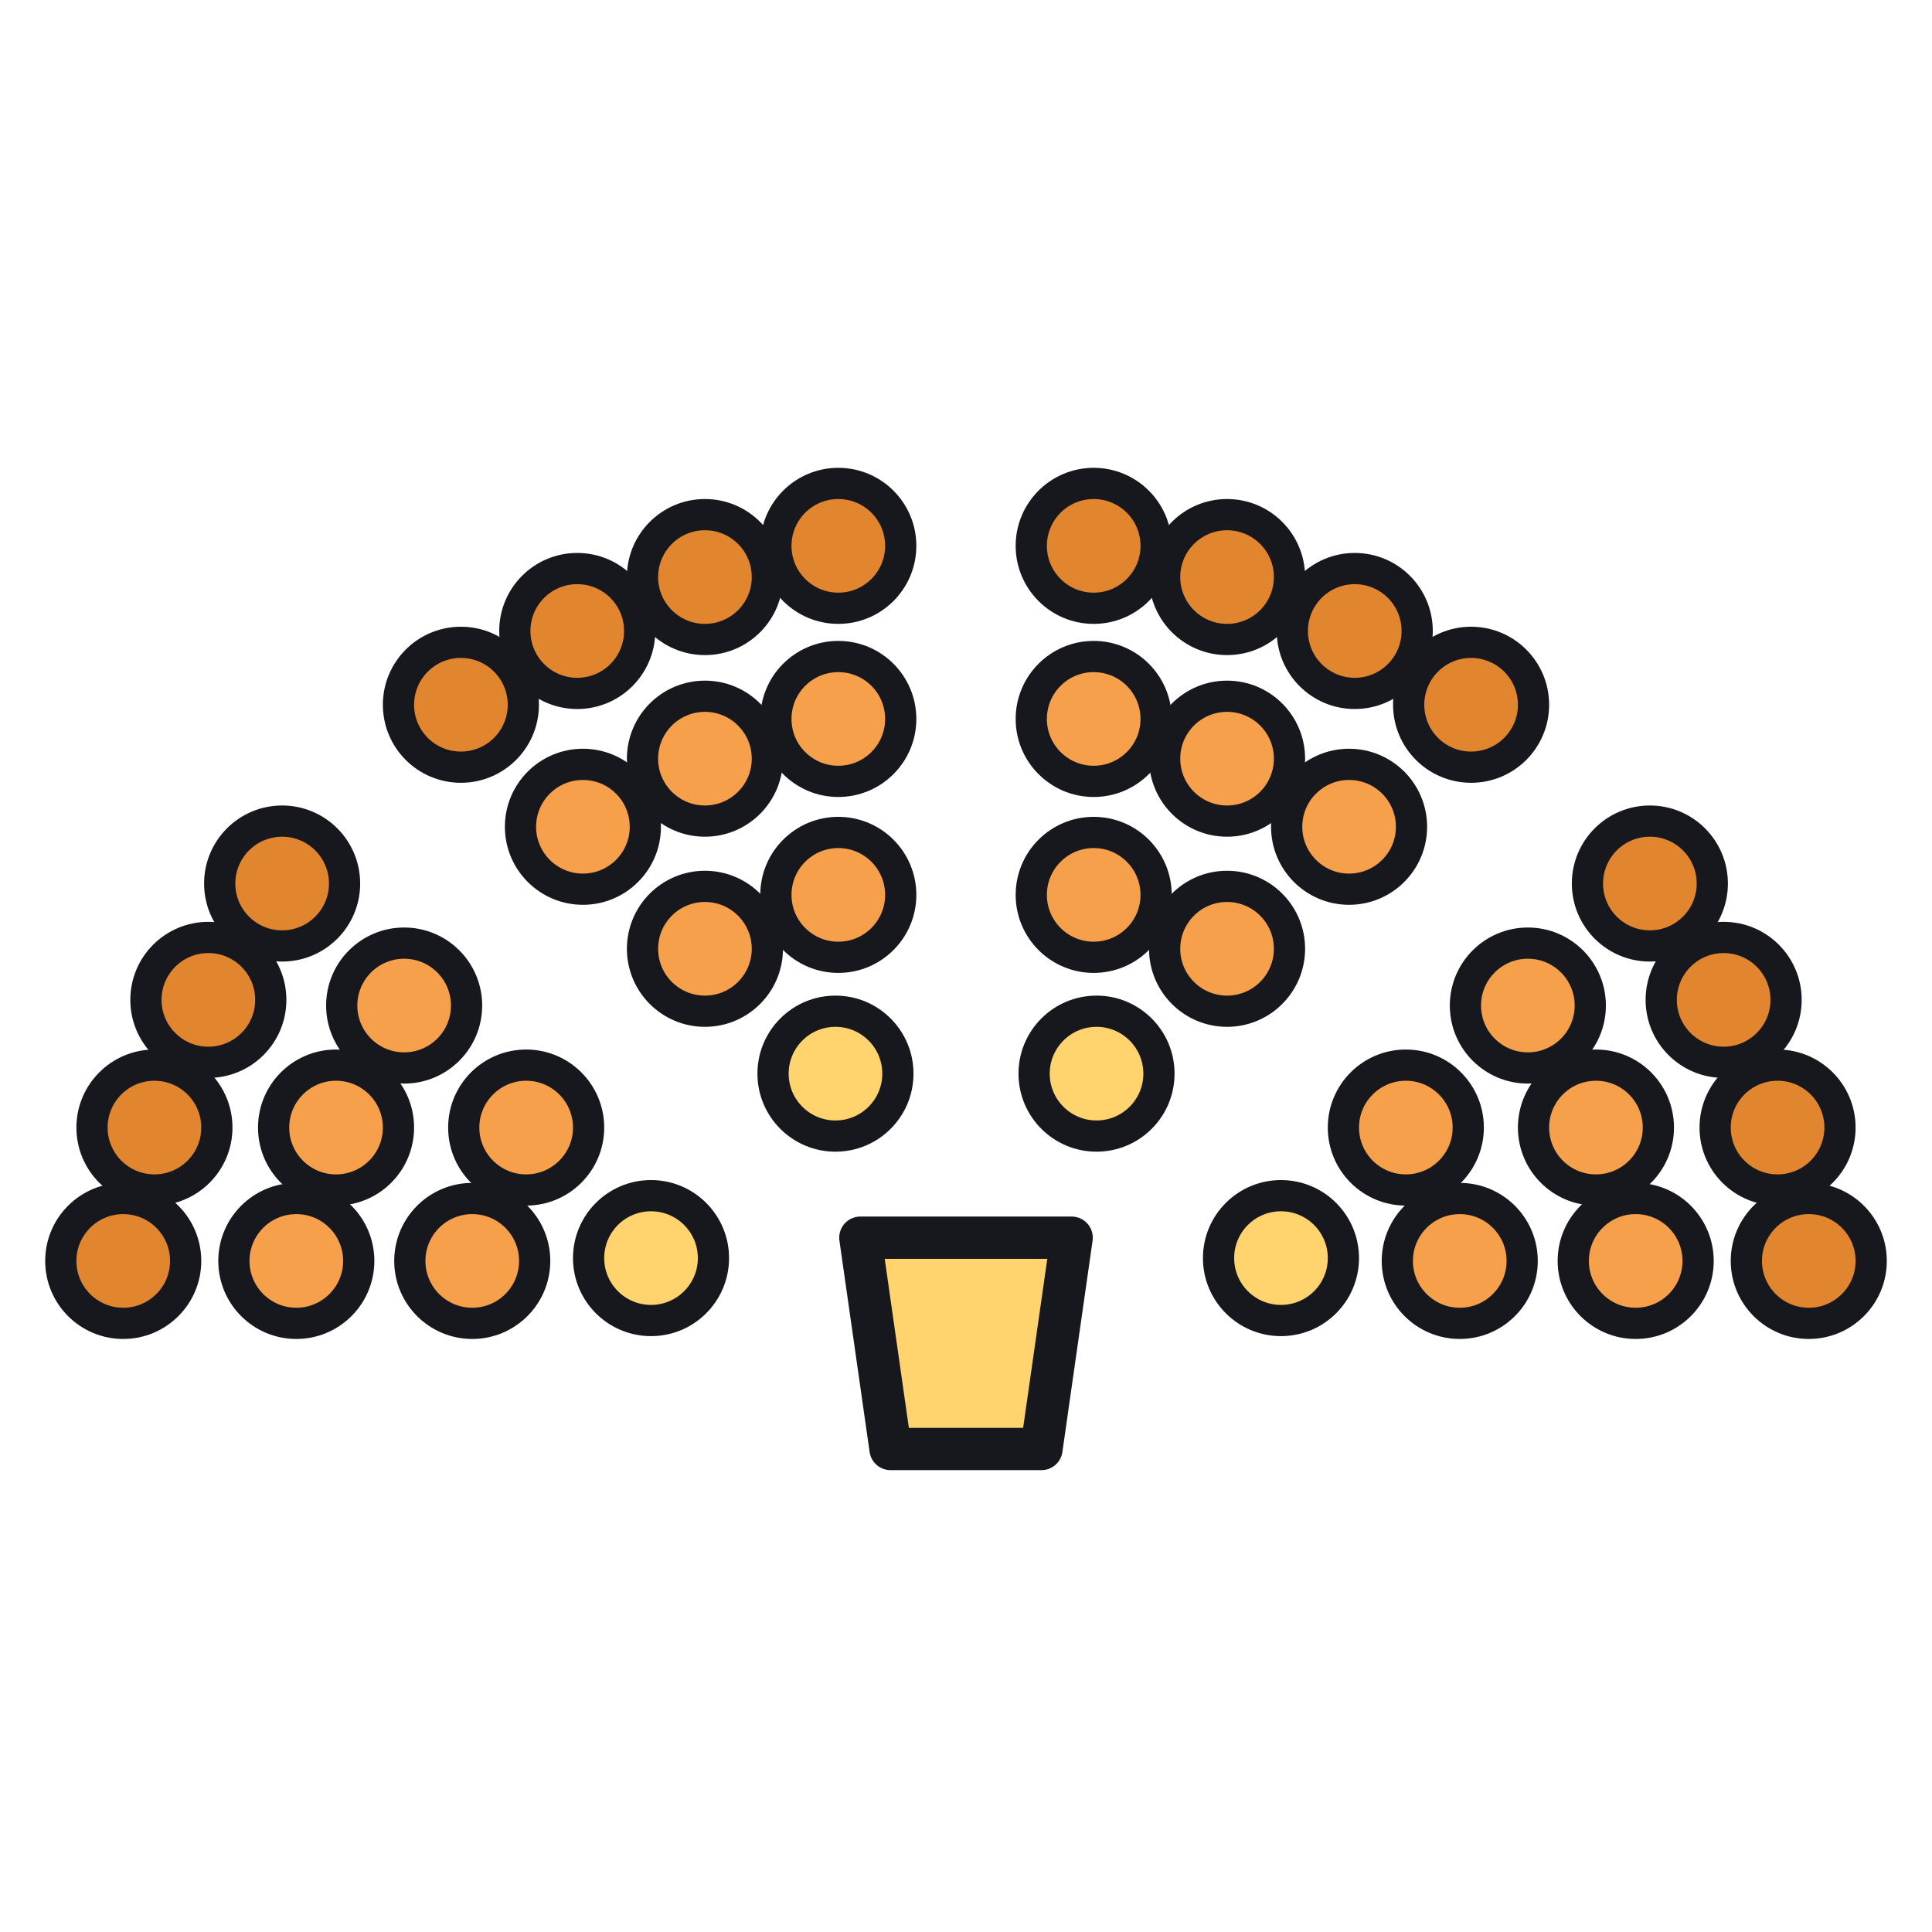
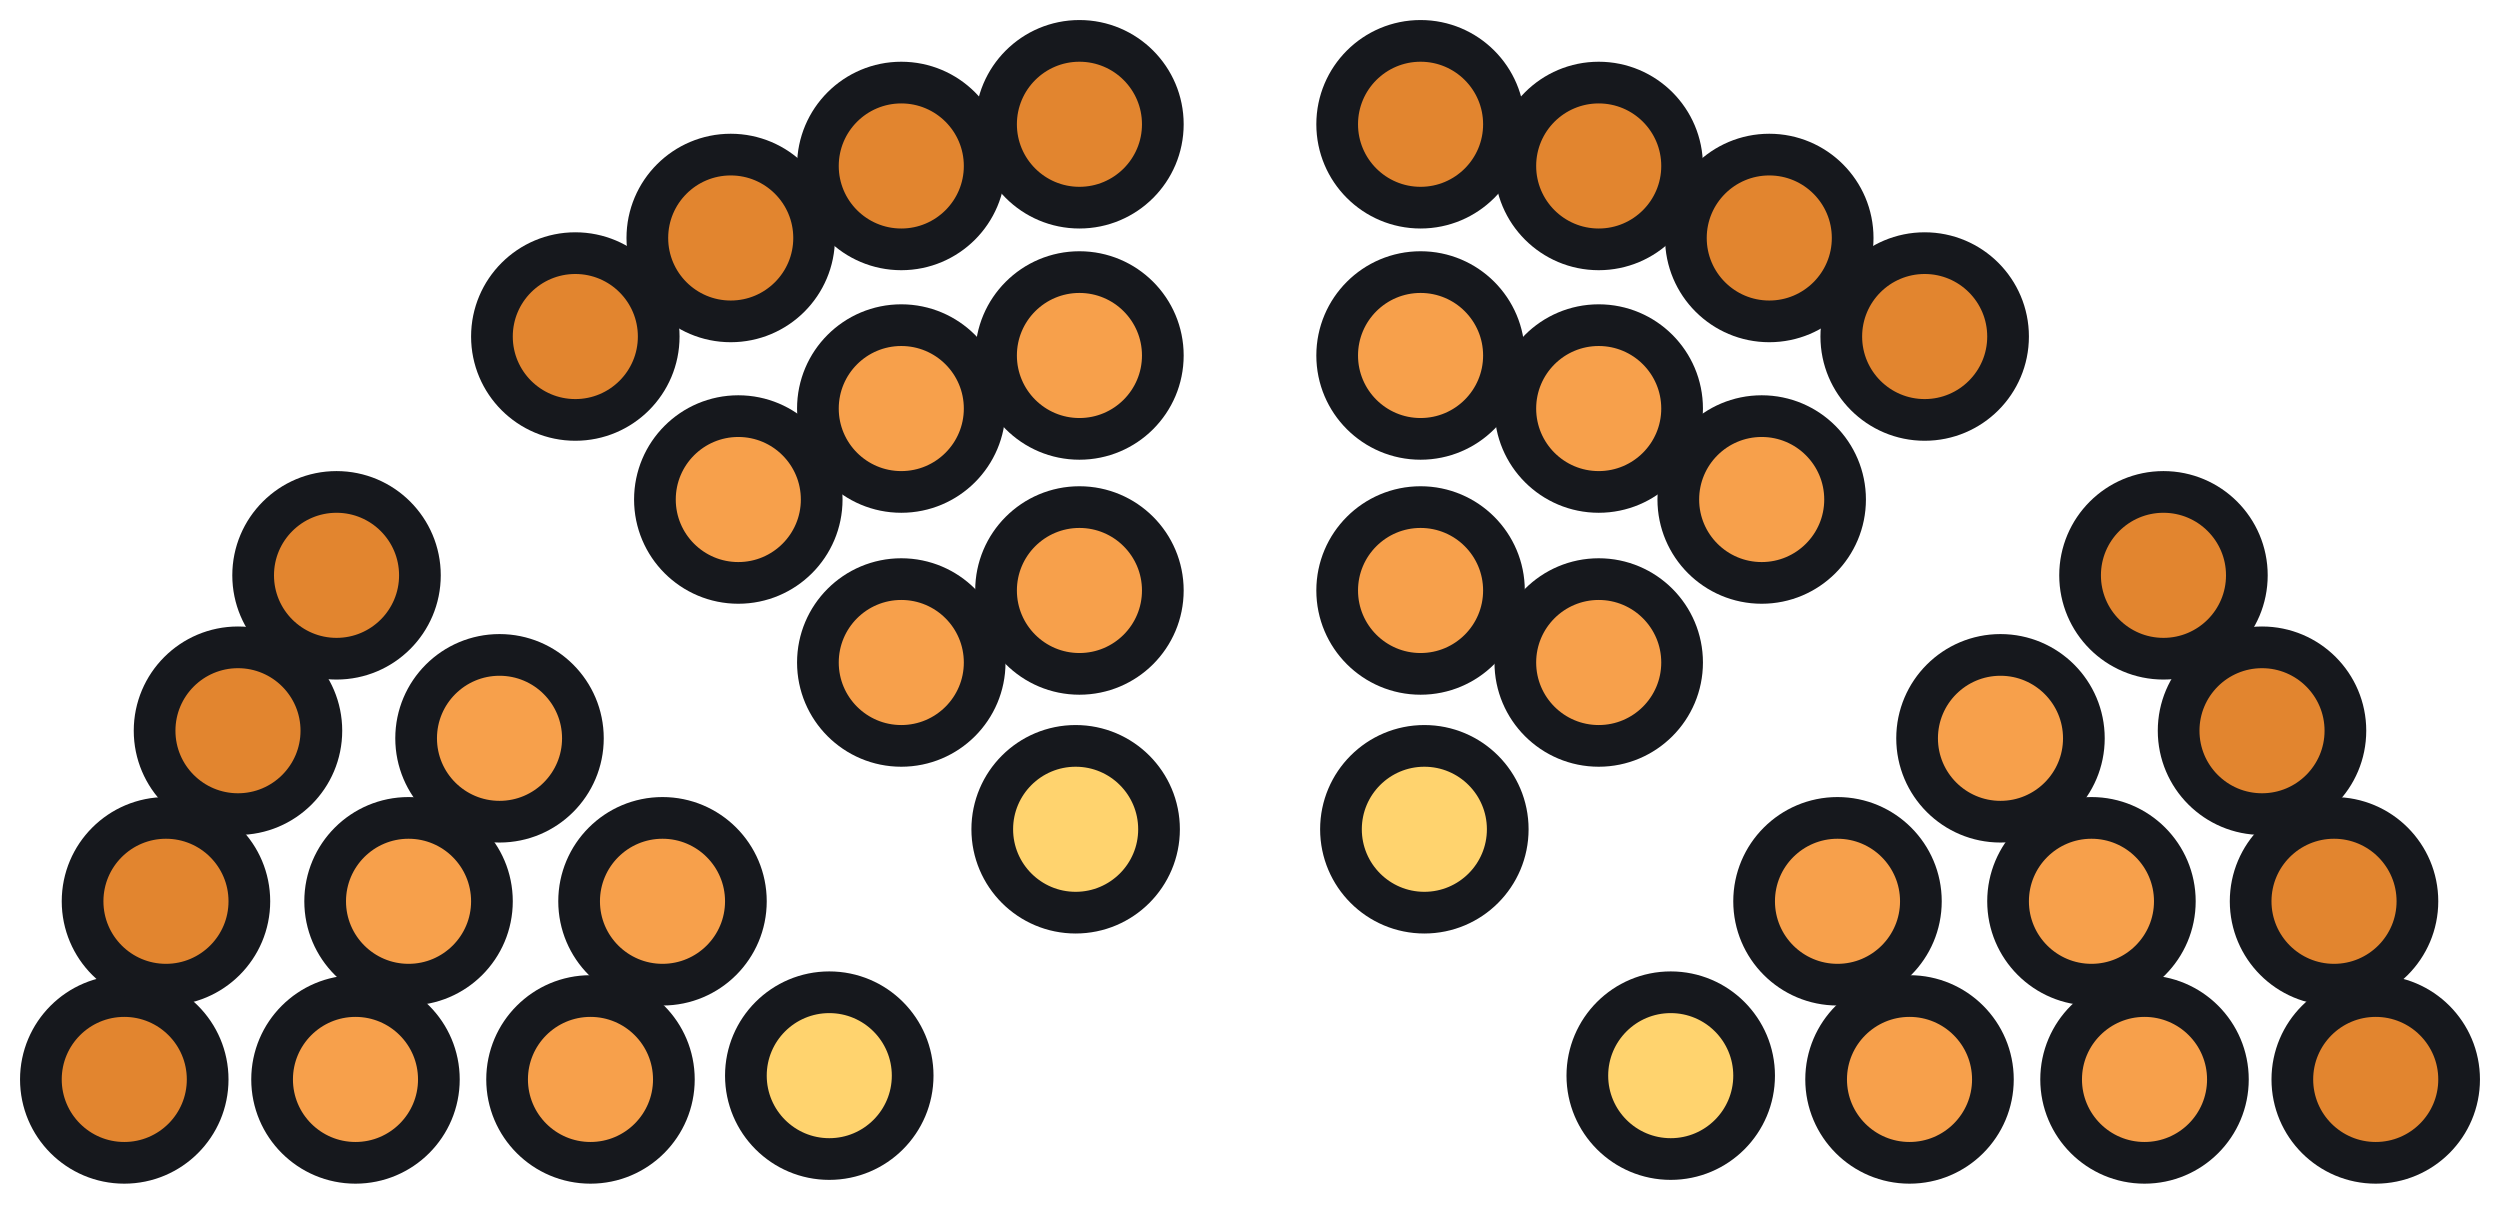
- <svg xmlns="http://www.w3.org/2000/svg" viewBox="0 0 64 64" fill="none" stroke="#16181d" stroke-width="3" stroke-linecap="round" stroke-linejoin="round">
+ <svg xmlns="http://www.w3.org/2000/svg" viewBox="1 15 62 30" fill="none" stroke="#16181d" stroke-width="3" stroke-linecap="round" stroke-linejoin="round">
  <g transform="translate(32 46) scale(.94) translate(-32 -46)" stroke-width="1.1">
    <circle cx="20.9" cy="41.4" r="2.2" fill="#ffd36e" />
    <circle cx="27.4" cy="34.9" r="2.2" fill="#ffd36e" />
    <circle cx="36.6" cy="34.9" r="2.2" fill="#ffd36e" />
    <circle cx="43.1" cy="41.4" r="2.2" fill="#ffd36e" />
    <circle cx="14.6" cy="41.5" r="2.2" fill="#f7a04b" />
    <circle cx="16.5" cy="36.8" r="2.2" fill="#f7a04b" />
    <circle cx="22.8" cy="30.5" r="2.2" fill="#f7a04b" />
    <circle cx="27.5" cy="28.6" r="2.2" fill="#f7a04b" />
    <circle cx="36.5" cy="28.6" r="2.2" fill="#f7a04b" />
    <circle cx="41.2" cy="30.5" r="2.2" fill="#f7a04b" />
    <circle cx="47.5" cy="36.8" r="2.2" fill="#f7a04b" />
    <circle cx="49.4" cy="41.5" r="2.2" fill="#f7a04b" />
    <circle cx="8.4" cy="41.5" r="2.2" fill="#f7a04b" />
    <circle cx="9.8" cy="36.8" r="2.2" fill="#f7a04b" />
    <circle cx="12.2" cy="32.5" r="2.2" fill="#f7a04b" />
    <circle cx="18.5" cy="26.2" r="2.2" fill="#f7a04b" />
    <circle cx="22.8" cy="23.8" r="2.2" fill="#f7a04b" />
    <circle cx="27.5" cy="22.4" r="2.2" fill="#f7a04b" />
    <circle cx="36.5" cy="22.4" r="2.2" fill="#f7a04b" />
    <circle cx="41.2" cy="23.8" r="2.2" fill="#f7a04b" />
    <circle cx="45.5" cy="26.2" r="2.2" fill="#f7a04b" />
    <circle cx="51.8" cy="32.5" r="2.2" fill="#f7a04b" />
    <circle cx="54.2" cy="36.8" r="2.2" fill="#f7a04b" />
    <circle cx="55.6" cy="41.5" r="2.2" fill="#f7a04b" />
    <circle cx="2.3" cy="41.5" r="2.2" fill="#e2852f" />
    <circle cx="3.4" cy="36.8" r="2.2" fill="#e2852f" />
    <circle cx="5.3" cy="32.3" r="2.2" fill="#e2852f" />
    <circle cx="7.9" cy="28.2" r="2.2" fill="#e2852f" />
    <circle cx="14.2" cy="21.9" r="2.2" fill="#e2852f" />
    <circle cx="18.3" cy="19.3" r="2.2" fill="#e2852f" />
    <circle cx="22.8" cy="17.4" r="2.2" fill="#e2852f" />
    <circle cx="27.5" cy="16.3" r="2.2" fill="#e2852f" />
    <circle cx="36.5" cy="16.3" r="2.2" fill="#e2852f" />
    <circle cx="41.2" cy="17.4" r="2.2" fill="#e2852f" />
    <circle cx="45.7" cy="19.3" r="2.2" fill="#e2852f" />
    <circle cx="49.8" cy="21.9" r="2.2" fill="#e2852f" />
    <circle cx="56.1" cy="28.2" r="2.2" fill="#e2852f" />
    <circle cx="58.7" cy="32.3" r="2.2" fill="#e2852f" />
    <circle cx="60.6" cy="36.8" r="2.2" fill="#e2852f" />
    <circle cx="61.7" cy="41.5" r="2.2" fill="#e2852f" />
  </g>
-   <path d="M28.5 41h7l-1 7h-5Z" fill="#ffd36e" stroke-width="1.4" />
</svg>
